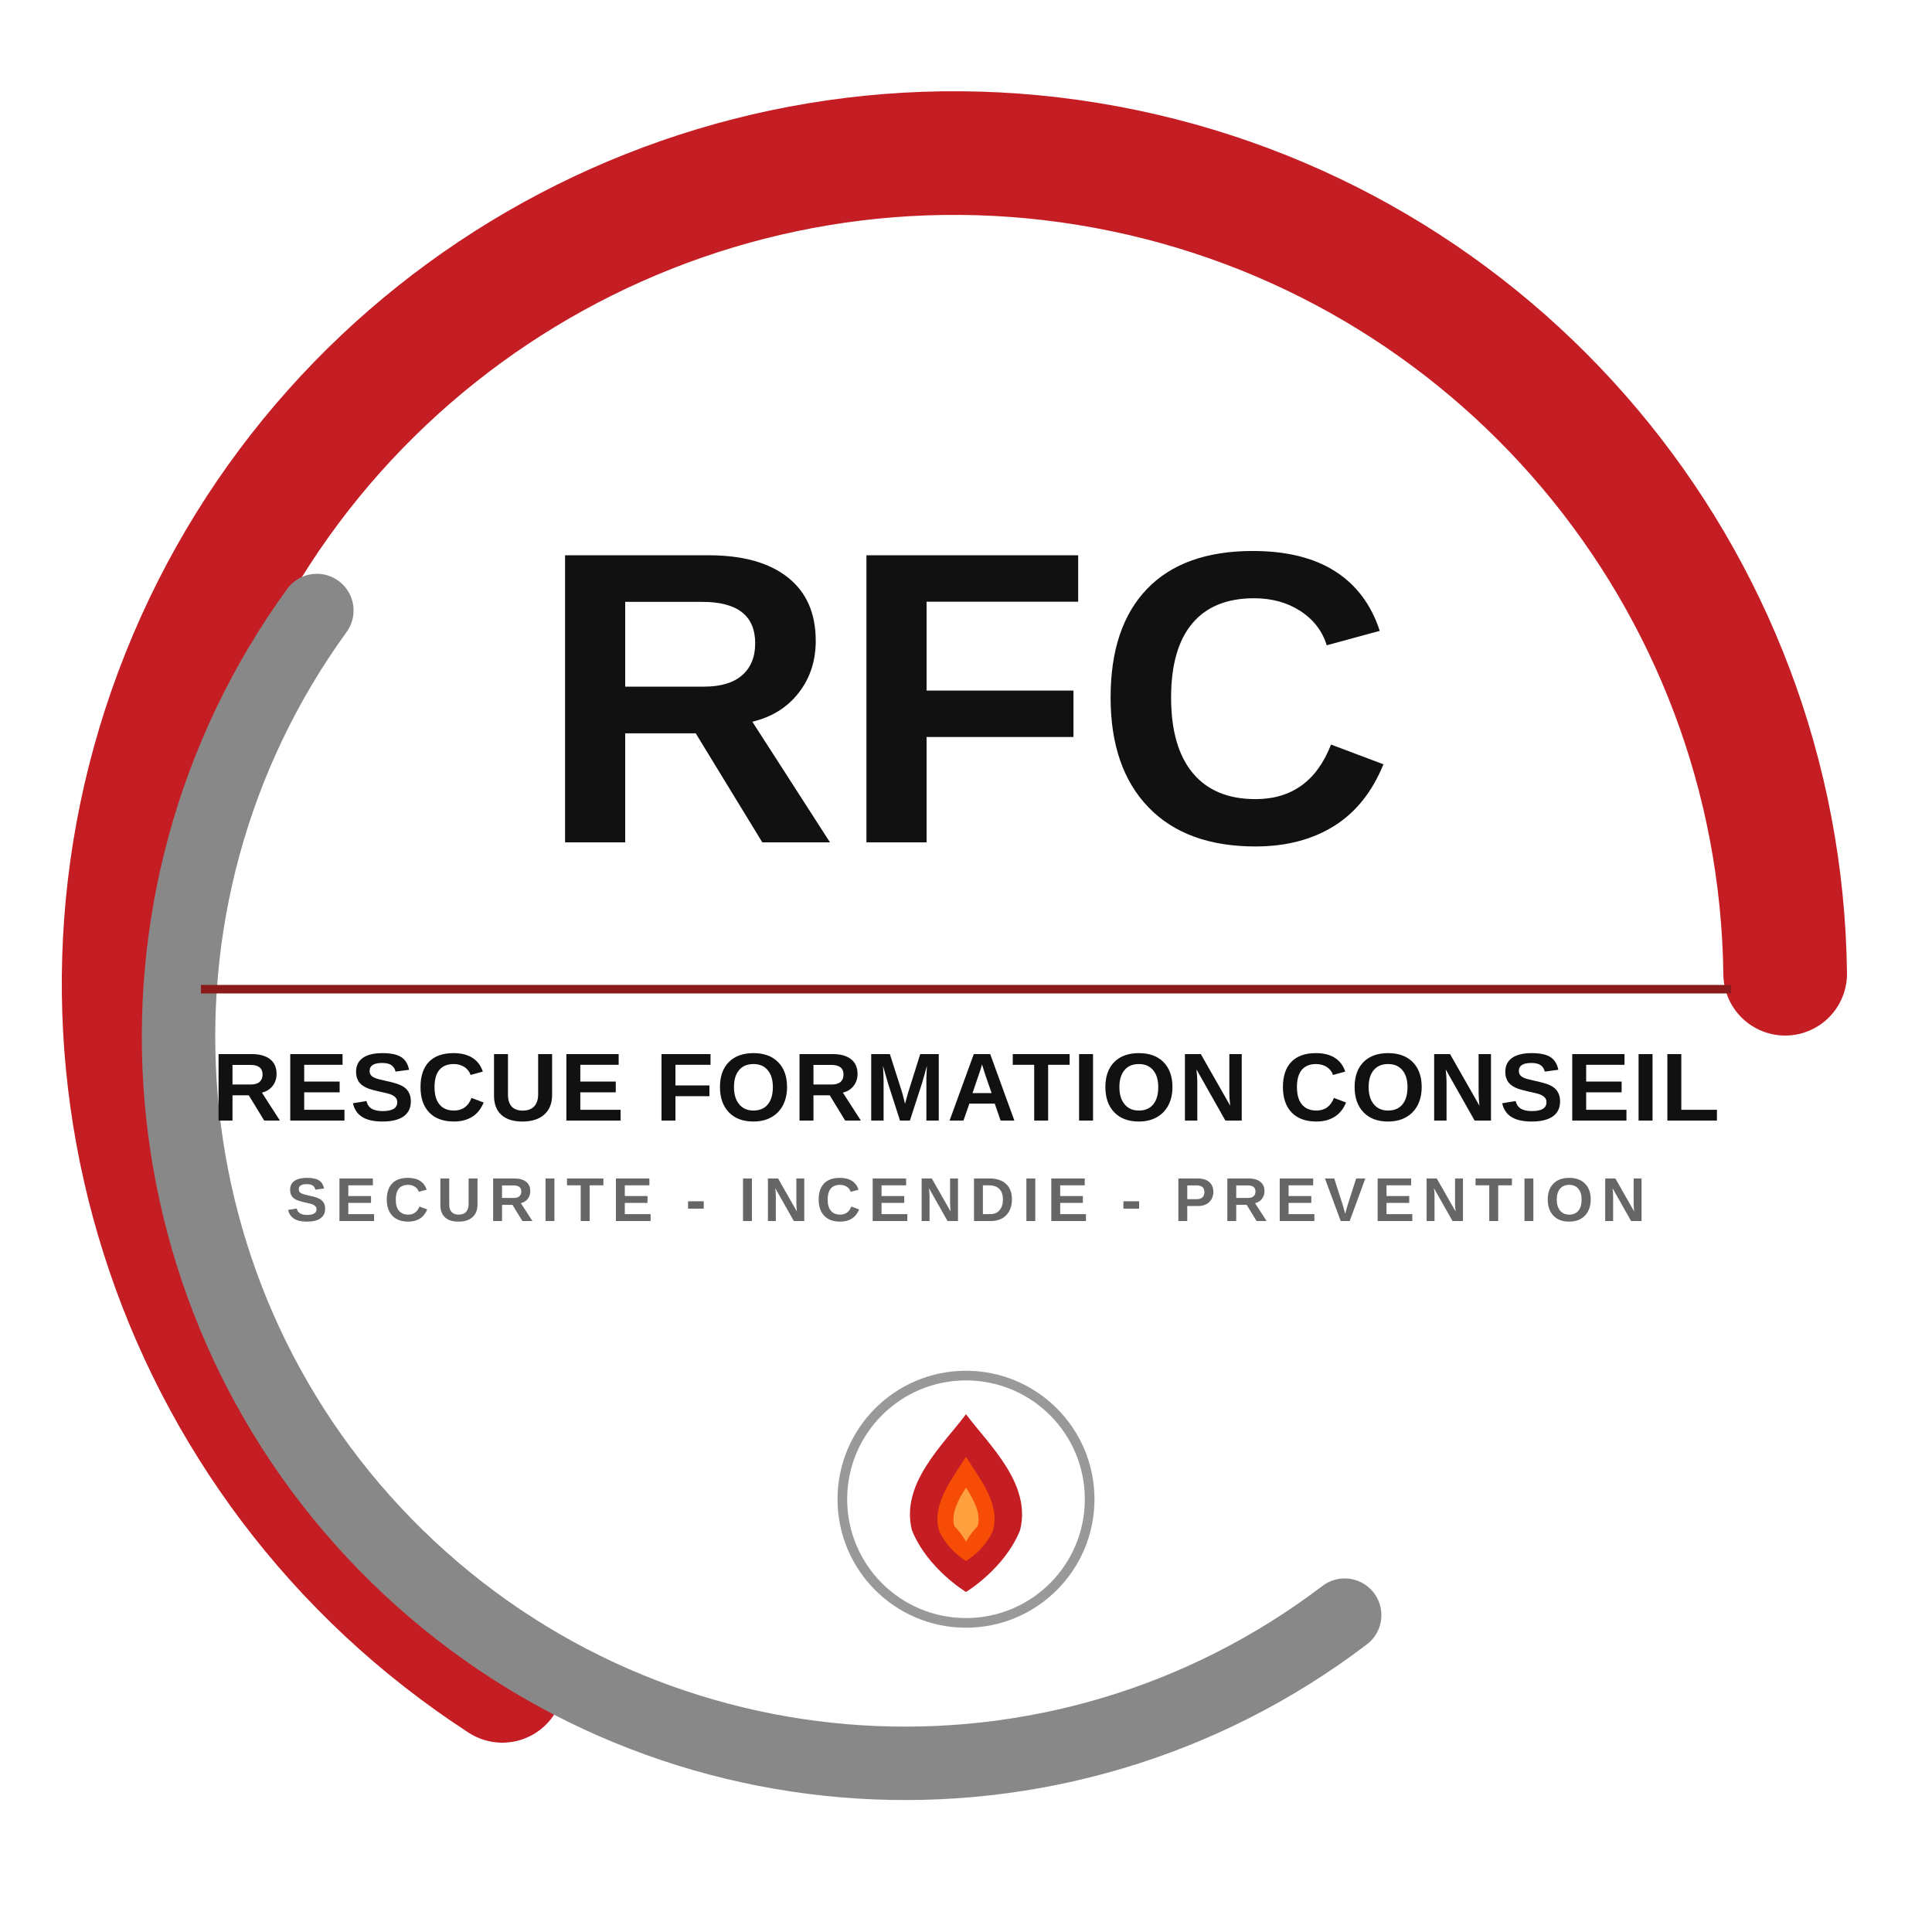
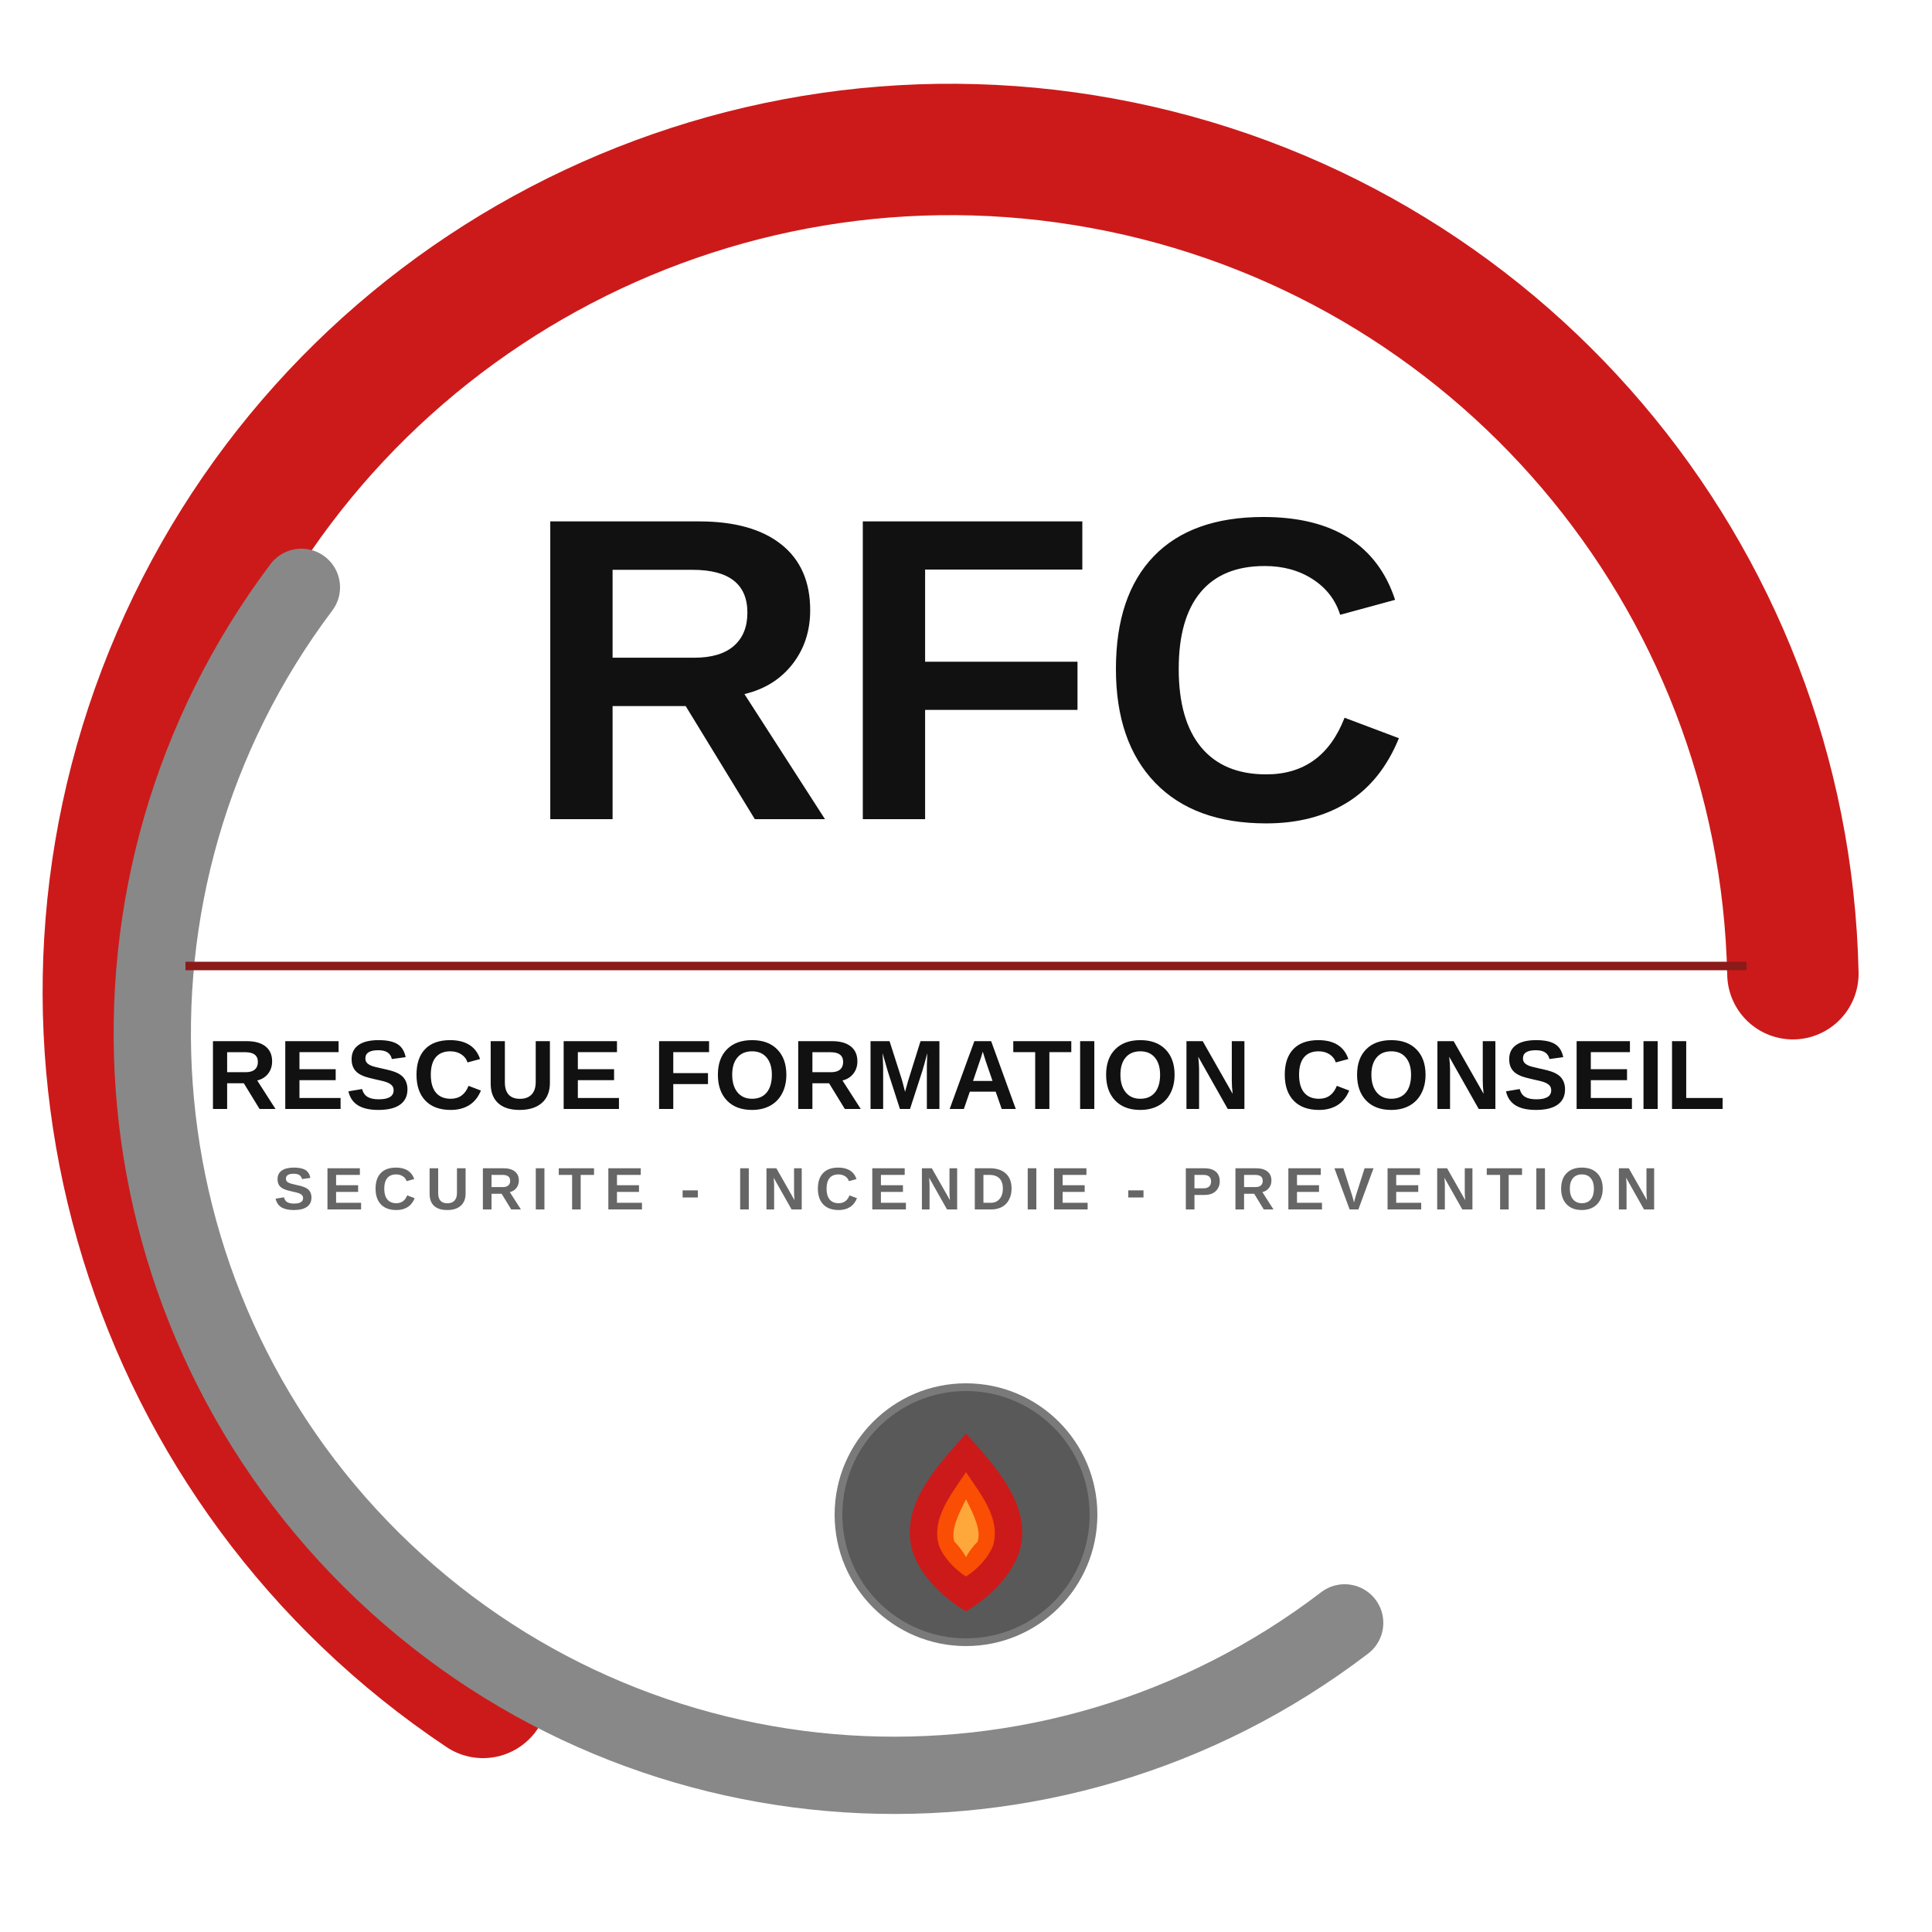
<svg xmlns="http://www.w3.org/2000/svg" viewBox="0 0 500 500">
  <rect width="500" height="500" fill="white" />
-   <path d="M130 435 A215 215 0 1 1 462 252" stroke="#C41E24" stroke-width="32" fill="none" stroke-linecap="round" />
-   <path d="M82 158 A188 188 0 0 0 348 418" stroke="#888888" stroke-width="19" fill="none" stroke-linecap="round" />
-   <text x="250" y="218" font-family="Arial Black, Arial, Helvetica, sans-serif" font-size="108" font-weight="900" fill="#111111" text-anchor="middle">RFC</text>
-   <line x1="52" y1="256" x2="448" y2="256" stroke="#8B1A1A" stroke-width="2.2" />
-   <text x="250" y="290" font-family="Arial Black, Arial, Helvetica, sans-serif" font-size="25" font-weight="900" fill="#111111" text-anchor="middle" letter-spacing="0.5">RESCUE FORMATION CONSEIL</text>
-   <text x="250" y="316" font-family="Arial, Helvetica, sans-serif" font-size="16" font-weight="700" fill="#666666" text-anchor="middle" letter-spacing="2">SECURITE - INCENDIE - PREVENTION</text>
-   <g transform="translate(250, 388)">
-     <circle cx="0" cy="0" r="32" fill="white" stroke="#999999" stroke-width="2.5" />
-     <path d="M0,-22 C-6,-14 -17,-4 -14,8 C-10,18 0,24 0,24 C0,24 10,18 14,8 C17,-4 6,-14 0,-22 Z" fill="#C41E24" />
-     <path d="M0,-11 C-3,-6 -9,1 -7,8 C-5,13 0,16 0,16 C0,16 5,13 7,8 C9,1 3,-6 0,-11 Z" fill="#FF5500" opacity="0.85" />
-     <path d="M0,-3 C-2,0 -4,4 -3,7 C-1,9 0,11 0,11 C0,11 1,9 3,7 C4,4 2,0 0,-3 Z" fill="#FFAA44" opacity="0.9" />
+   <path d="M125 438 A218 218 0 1 1 464 252" stroke="#CC1A1A" stroke-width="34" fill="none" stroke-linecap="round" />
+   <path d="M78 152 A192 192 0 0 0 348 420" stroke="#888888" stroke-width="20" fill="none" stroke-linecap="round" />
+   <text x="250" y="212" font-family="Arial Black, Arial, Helvetica, sans-serif" font-size="112" font-weight="900" fill="#111111" text-anchor="middle">RFC</text>
+   <line x1="48" y1="250" x2="452" y2="250" stroke="#8B1A1A" stroke-width="2.2" />
+   <text x="250" y="287" font-family="Arial Black, Arial, Helvetica, sans-serif" font-size="25.5" font-weight="900" fill="#111111" text-anchor="middle" letter-spacing="0.3">RESCUE FORMATION CONSEIL</text>
+   <text x="250" y="313" font-family="Arial, Helvetica, sans-serif" font-size="15.5" font-weight="700" fill="#666666" text-anchor="middle" letter-spacing="2.5">SECURITE - INCENDIE - PREVENTION</text>
+   <g transform="translate(250, 392)">
+     <circle cx="0" cy="0" r="33" fill="#595959" stroke="#7a7a7a" stroke-width="2" />
+     <path d="M0,-21 C-7,-13 -17,-3 -14,9 C-11,19 0,25 0,25 C0,25 11,19 14,9 C17,-3 7,-13 0,-21 Z" fill="#CC1A1A" />
+     <path d="M0,-11 C-4,-5 -9,1 -7,8 C-5,13 0,16 0,16 C0,16 5,13 7,8 C9,1 4,-5 0,-11 Z" fill="#FF5500" opacity="0.88" />
+     <path d="M0,-4 C-2,0 -4,4 -3,7 C-1,9 0,11 0,11 C0,11 1,9 3,7 C4,4 2,0 0,-4 Z" fill="#FFB040" opacity="0.9" />
  </g>
</svg>
